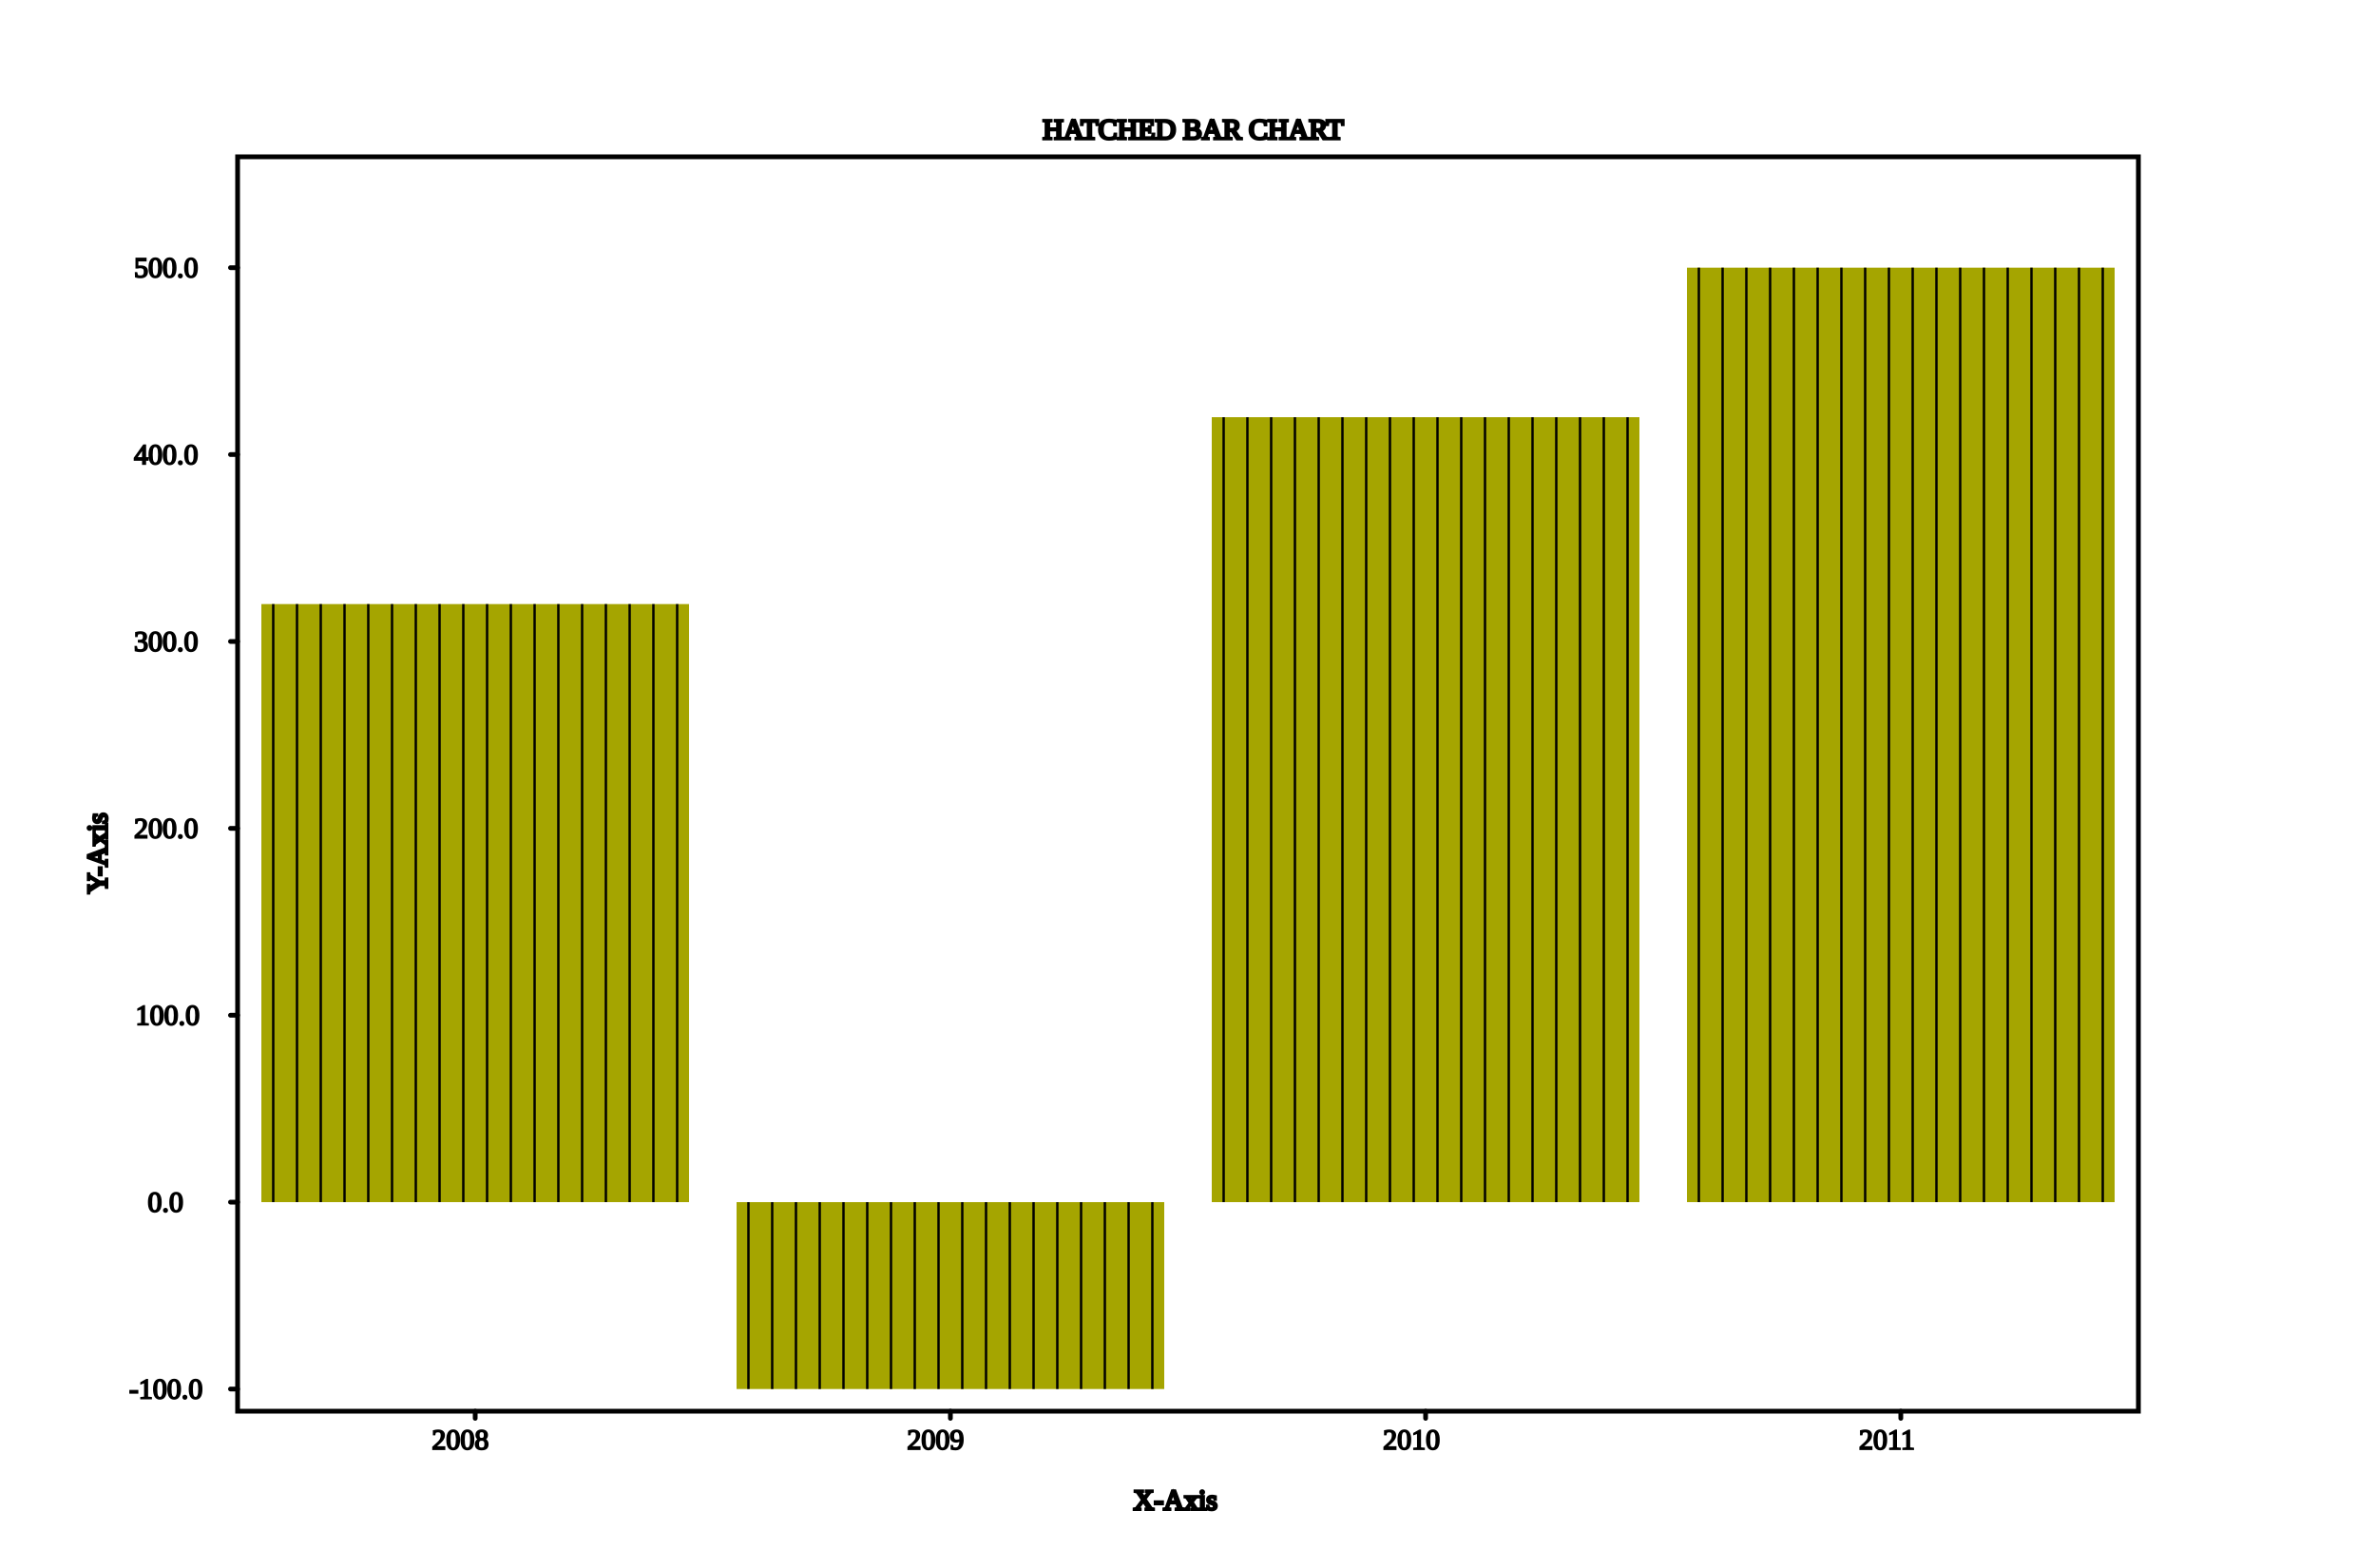
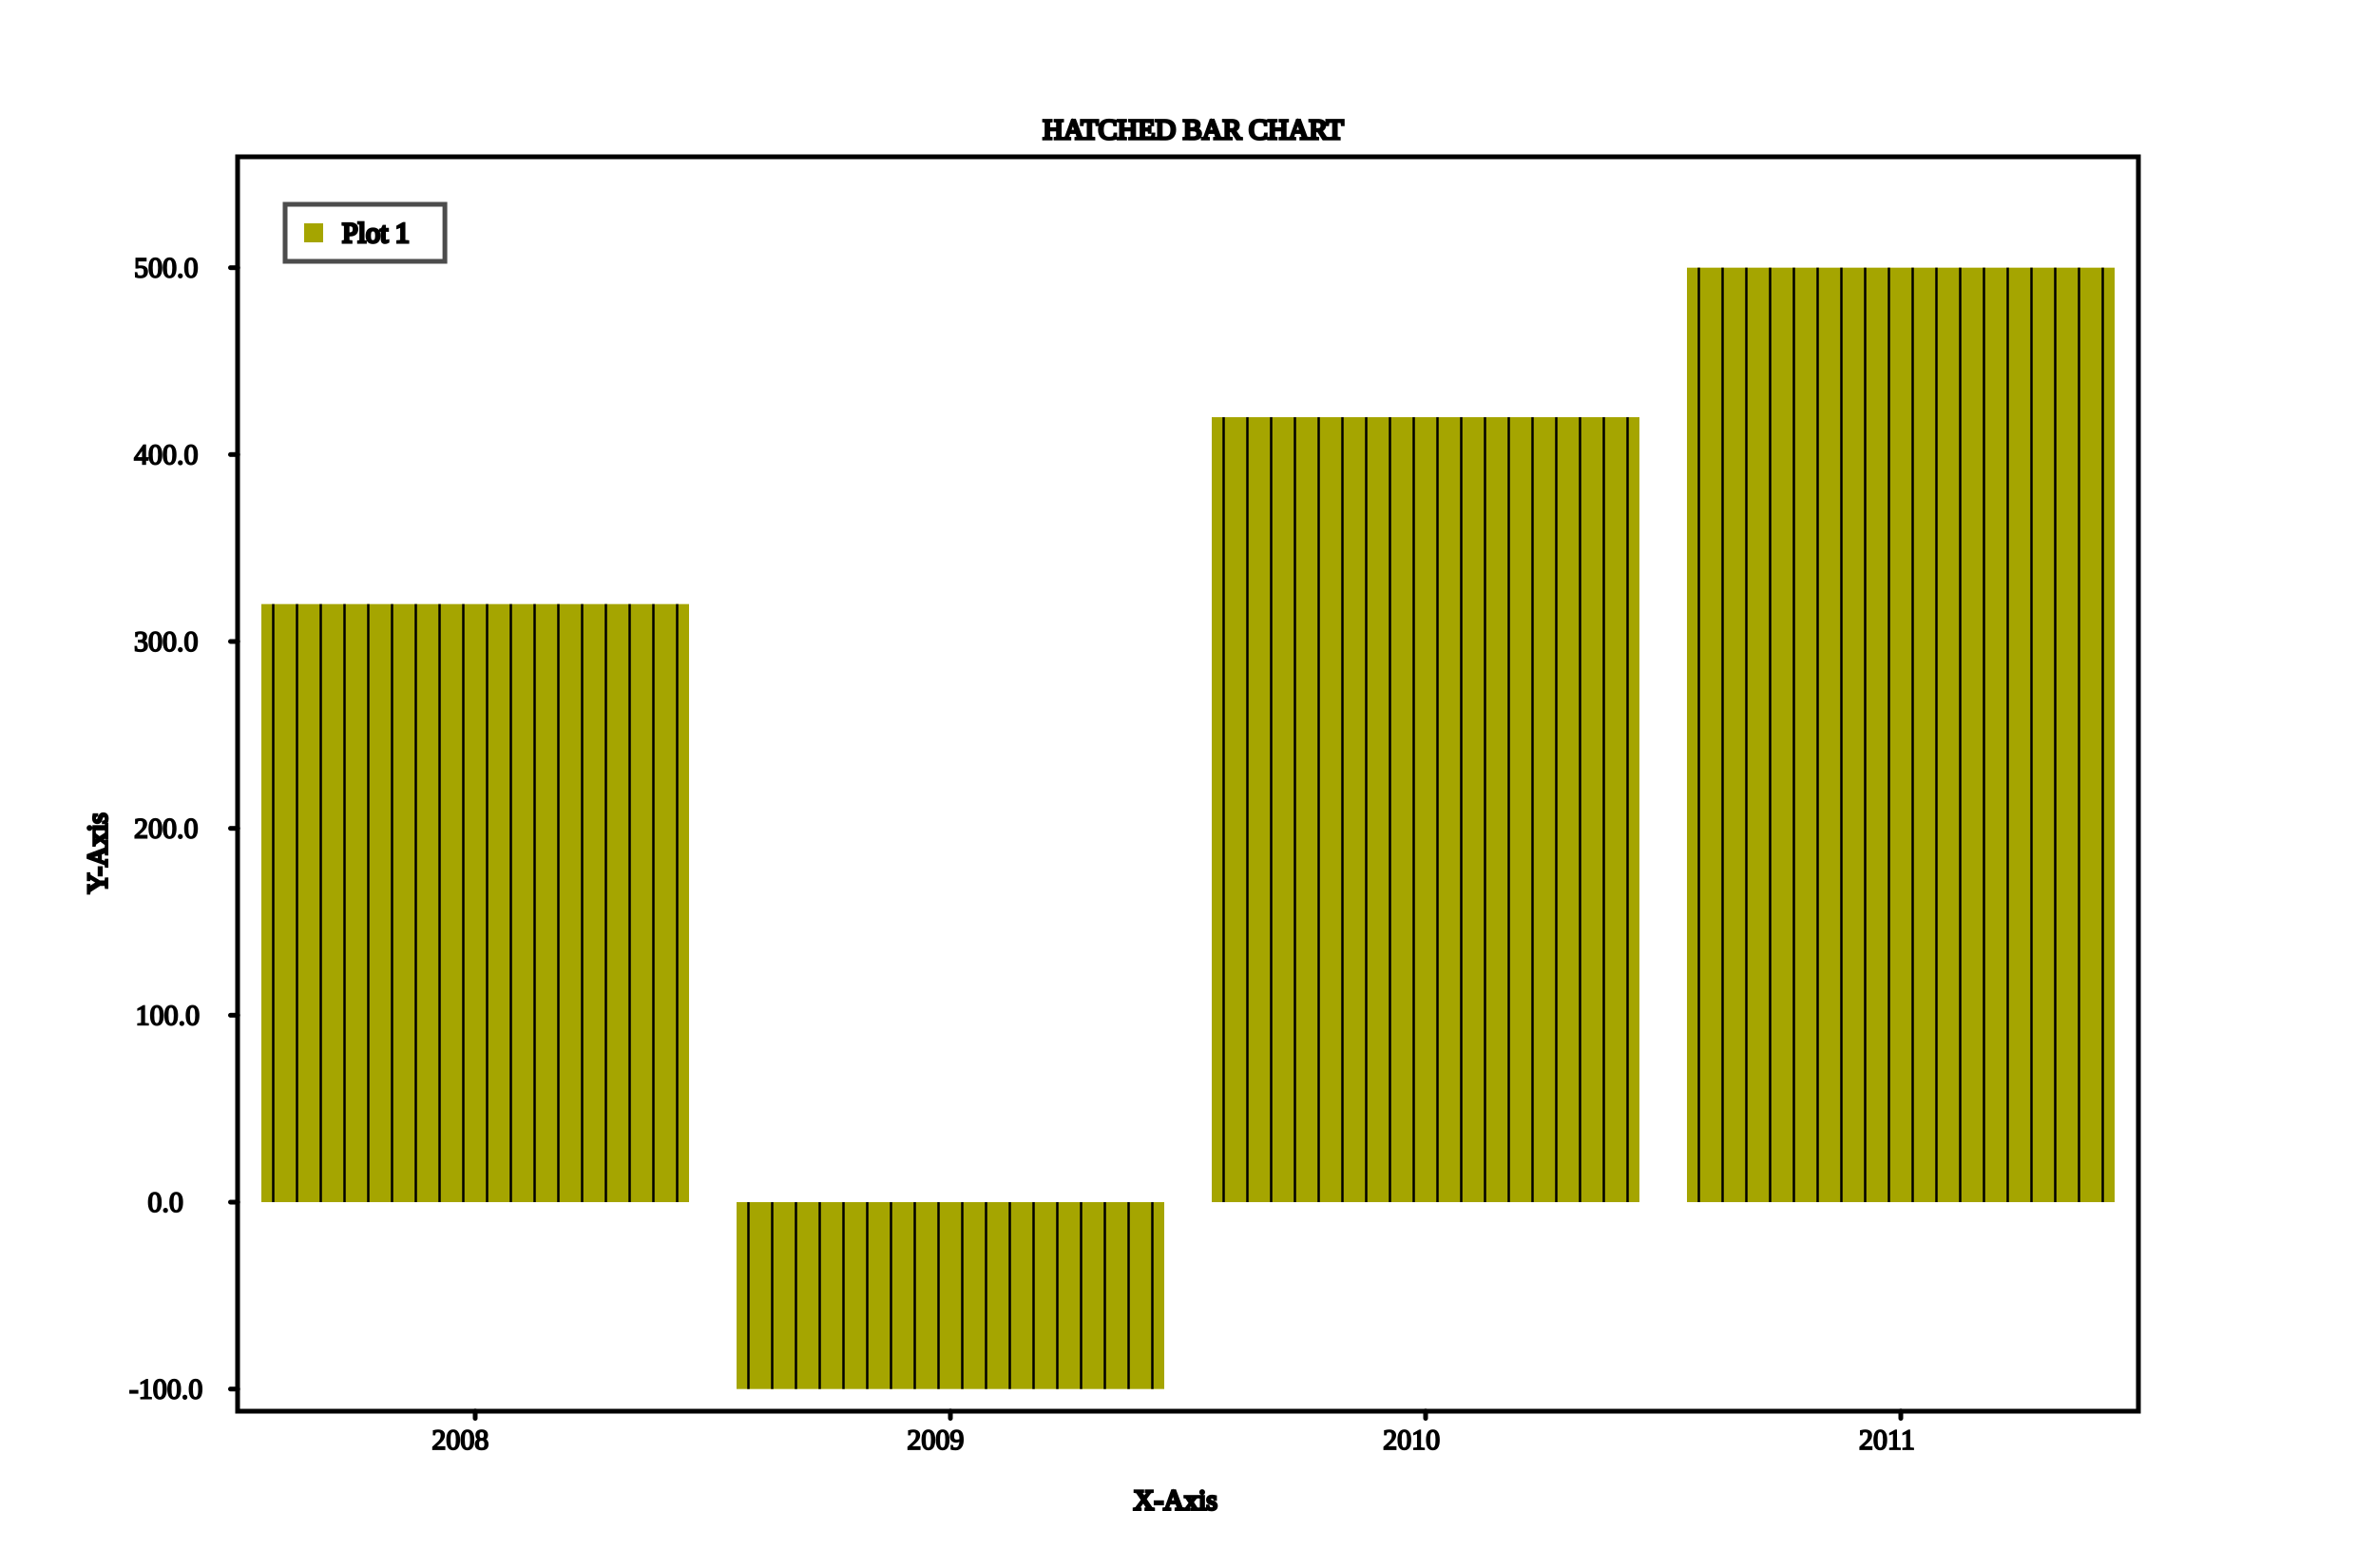
<svg xmlns="http://www.w3.org/2000/svg" height="660.0" width="1000.0" version="4.0">
  <rect width="100%" height="100%" fill="white" />
  <rect x="100.0" y="66.0" width="800.0" height="528.0" style="fill:rgb(255,255,255);stroke-width:2.0;stroke:rgb(0,0,0);opacity:1" />
  <line x1="200.0" y1="597.0" x2="200.0" y2="594.0" style="stroke:rgb(0.0,0.0,0.0);stroke-width:2.0;opacity:1.0;stroke-linecap:round" />
  <text x="181.74" y="610.0" stroke="#000000" stroke-width="0.7" transform="rotate(-0.0,181.74,610.0)">2008</text>
  <line x1="400.0" y1="597.0" x2="400.0" y2="594.0" style="stroke:rgb(0.0,0.0,0.0);stroke-width:2.0;opacity:1.0;stroke-linecap:round" />
  <text x="381.74" y="610.0" stroke="#000000" stroke-width="0.7" transform="rotate(-0.0,381.74,610.0)">2009</text>
  <line x1="600.0" y1="597.0" x2="600.0" y2="594.0" style="stroke:rgb(0.0,0.0,0.0);stroke-width:2.0;opacity:1.0;stroke-linecap:round" />
  <text x="582.06" y="610.0" stroke="#000000" stroke-width="0.7" transform="rotate(-0.0,582.06,610.0)">2010</text>
  <line x1="800.0" y1="597.0" x2="800.0" y2="594.0" style="stroke:rgb(0.0,0.0,0.0);stroke-width:2.0;opacity:1.0;stroke-linecap:round" />
  <text x="782.38" y="610.0" stroke="#000000" stroke-width="0.7" transform="rotate(-0.0,782.38,610.0)">2011</text>
  <line x1="97.0" y1="506.0" x2="100.0" y2="506.0" style="stroke:rgb(0.0,0.0,0.0);stroke-width:2.0;opacity:1.0;stroke-linecap:round" />
  <text x="62.16" y="510.0" stroke="#000000" stroke-width="0.7" transform="rotate(-0.0,62.16,510.0)">0.0</text>
  <line x1="97.0" y1="427.333" x2="100.0" y2="427.333" style="stroke:rgb(0.0,0.0,0.0);stroke-width:2.0;opacity:1.0;stroke-linecap:round" />
  <text x="57.04" y="431.333" stroke="#000000" stroke-width="0.7" transform="rotate(-0.0,57.04,431.3333)">100.0</text>
  <line x1="97.0" y1="348.667" x2="100.0" y2="348.667" style="stroke:rgb(0.0,0.0,0.0);stroke-width:2.0;opacity:1.0;stroke-linecap:round" />
  <text x="56.4" y="352.667" stroke="#000000" stroke-width="0.7" transform="rotate(-0.0,56.4,352.6667)">200.0</text>
  <line x1="97.0" y1="270" x2="100.0" y2="270" style="stroke:rgb(0.0,0.0,0.0);stroke-width:2.0;opacity:1.0;stroke-linecap:round" />
  <text x="56.4" y="274" stroke="#000000" stroke-width="0.7" transform="rotate(-0.0,56.4,274)">300.0</text>
  <line x1="97.0" y1="191.333" x2="100.0" y2="191.333" style="stroke:rgb(0.0,0.0,0.0);stroke-width:2.0;opacity:1.0;stroke-linecap:round" />
  <text x="56.4" y="195.333" stroke="#000000" stroke-width="0.7" transform="rotate(-0.0,56.4,195.3334)">400.0</text>
  <line x1="97.0" y1="112.667" x2="100.0" y2="112.667" style="stroke:rgb(0.0,0.0,0.0);stroke-width:2.0;opacity:1.0;stroke-linecap:round" />
  <text x="56.4" y="116.667" stroke="#000000" stroke-width="0.7" transform="rotate(-0.0,56.4,116.6667)">500.0</text>
  <line x1="97.0" y1="584.667" x2="100.0" y2="584.667" style="stroke:rgb(0.0,0.0,0.0);stroke-width:2.0;opacity:1.0;stroke-linecap:round" />
  <text x="54.32" y="588.667" stroke="#000000" stroke-width="0.7" transform="rotate(-0.0,54.32,588.6667)">-100.0</text>
  <rect x="110.0" y="254.267" width="180.0" height="251.733" style="fill:rgb(164.985,164.985,0.0);stroke-width:0;stroke:rgb(0,0,0);opacity:1.0" />
  <defs>
    <pattern id="verticalHatch" width="10" height="10" patternUnits="userSpaceOnUse">
      <line x1="5" y1="0" x2="5" y2="10" style="stroke:black; stroke-width:1" />
    </pattern>
  </defs>
  <rect x="110.0" y="254.267" width="180.0" height="251.733" style="fill:url(#verticalHatch);opacity:1" />
  <rect x="310.0" y="506.0" width="180.0" height="78.667" style="fill:rgb(164.985,164.985,0.0);stroke-width:0;stroke:rgb(0,0,0);opacity:1.0" />
  <rect x="310.0" y="506.0" width="180.0" height="78.667" style="fill:url(#verticalHatch);opacity:1" />
  <rect x="510.0" y="175.6" width="180.0" height="330.4" style="fill:rgb(164.985,164.985,0.0);stroke-width:0;stroke:rgb(0,0,0);opacity:1.0" />
  <rect x="510.0" y="175.6" width="180.0" height="330.4" style="fill:url(#verticalHatch);opacity:1" />
  <rect x="710.0" y="112.667" width="180.0" height="393.333" style="fill:rgb(164.985,164.985,0.0);stroke-width:0;stroke:rgb(0,0,0);opacity:1.0" />
  <rect x="710.0" y="112.667" width="180.0" height="393.333" style="fill:url(#verticalHatch);opacity:1" />
  <text x="438.9" y="58.5" stroke="#000000" stroke-width="1.2" transform="rotate(-0.0,438.9,58.5)">HATCHED BAR CHART</text>
  <text x="477.05" y="635.4" stroke="#000000" stroke-width="1.2" transform="rotate(-0.0,477.05,635.4)">X-Axis</text>
  <text x="45.0" y="376.1" stroke="#000000" stroke-width="1.2" transform="rotate(-90.0,45.0,376.1)">Y-Axis</text>
+   <rect x="120.0" y="86.0" width="67.24" height="24.0" style="fill:rgb(255.0,255.0,255.0);stroke-width:2.0;stroke:rgb(0.0,0.0,0.0);opacity:0.7" />
+   <rect x="128.0" y="94.0" width="8.0" height="8.0" style="fill:rgb(164.985,164.985,0.0);stroke-width:0;stroke:rgb(0,0,0);opacity:1.0" />
+   <text x="144.0" y="102.0" stroke="#000000" stroke-width="1.2" transform="rotate(-0.0,144.0,102.0)">Plot 1</text>
</svg>
